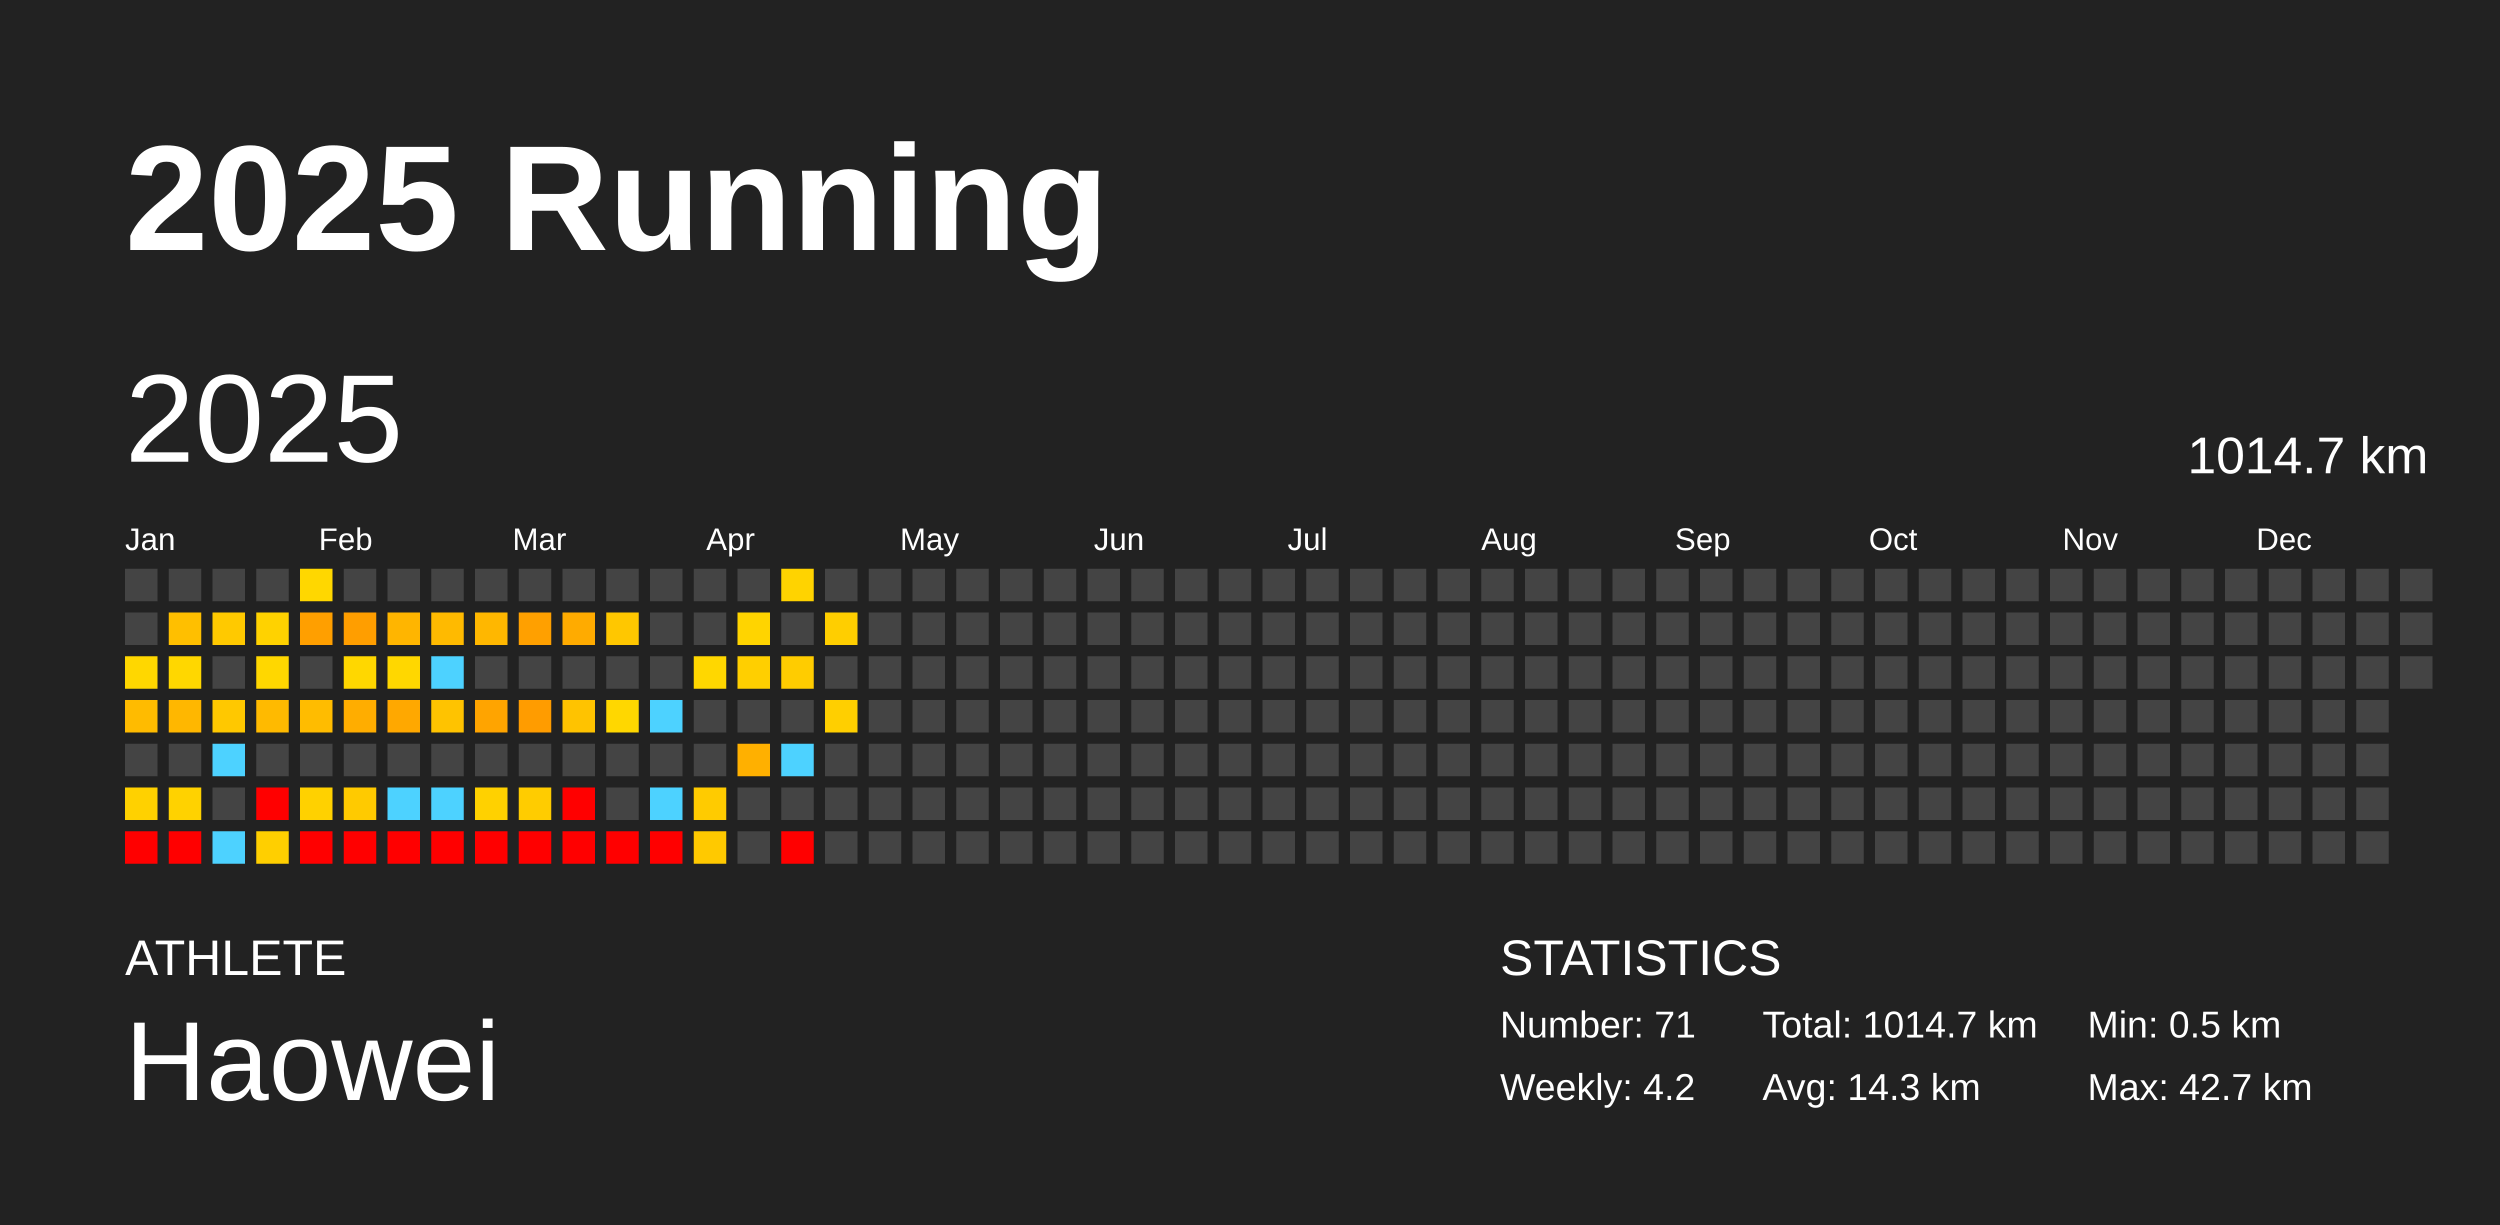
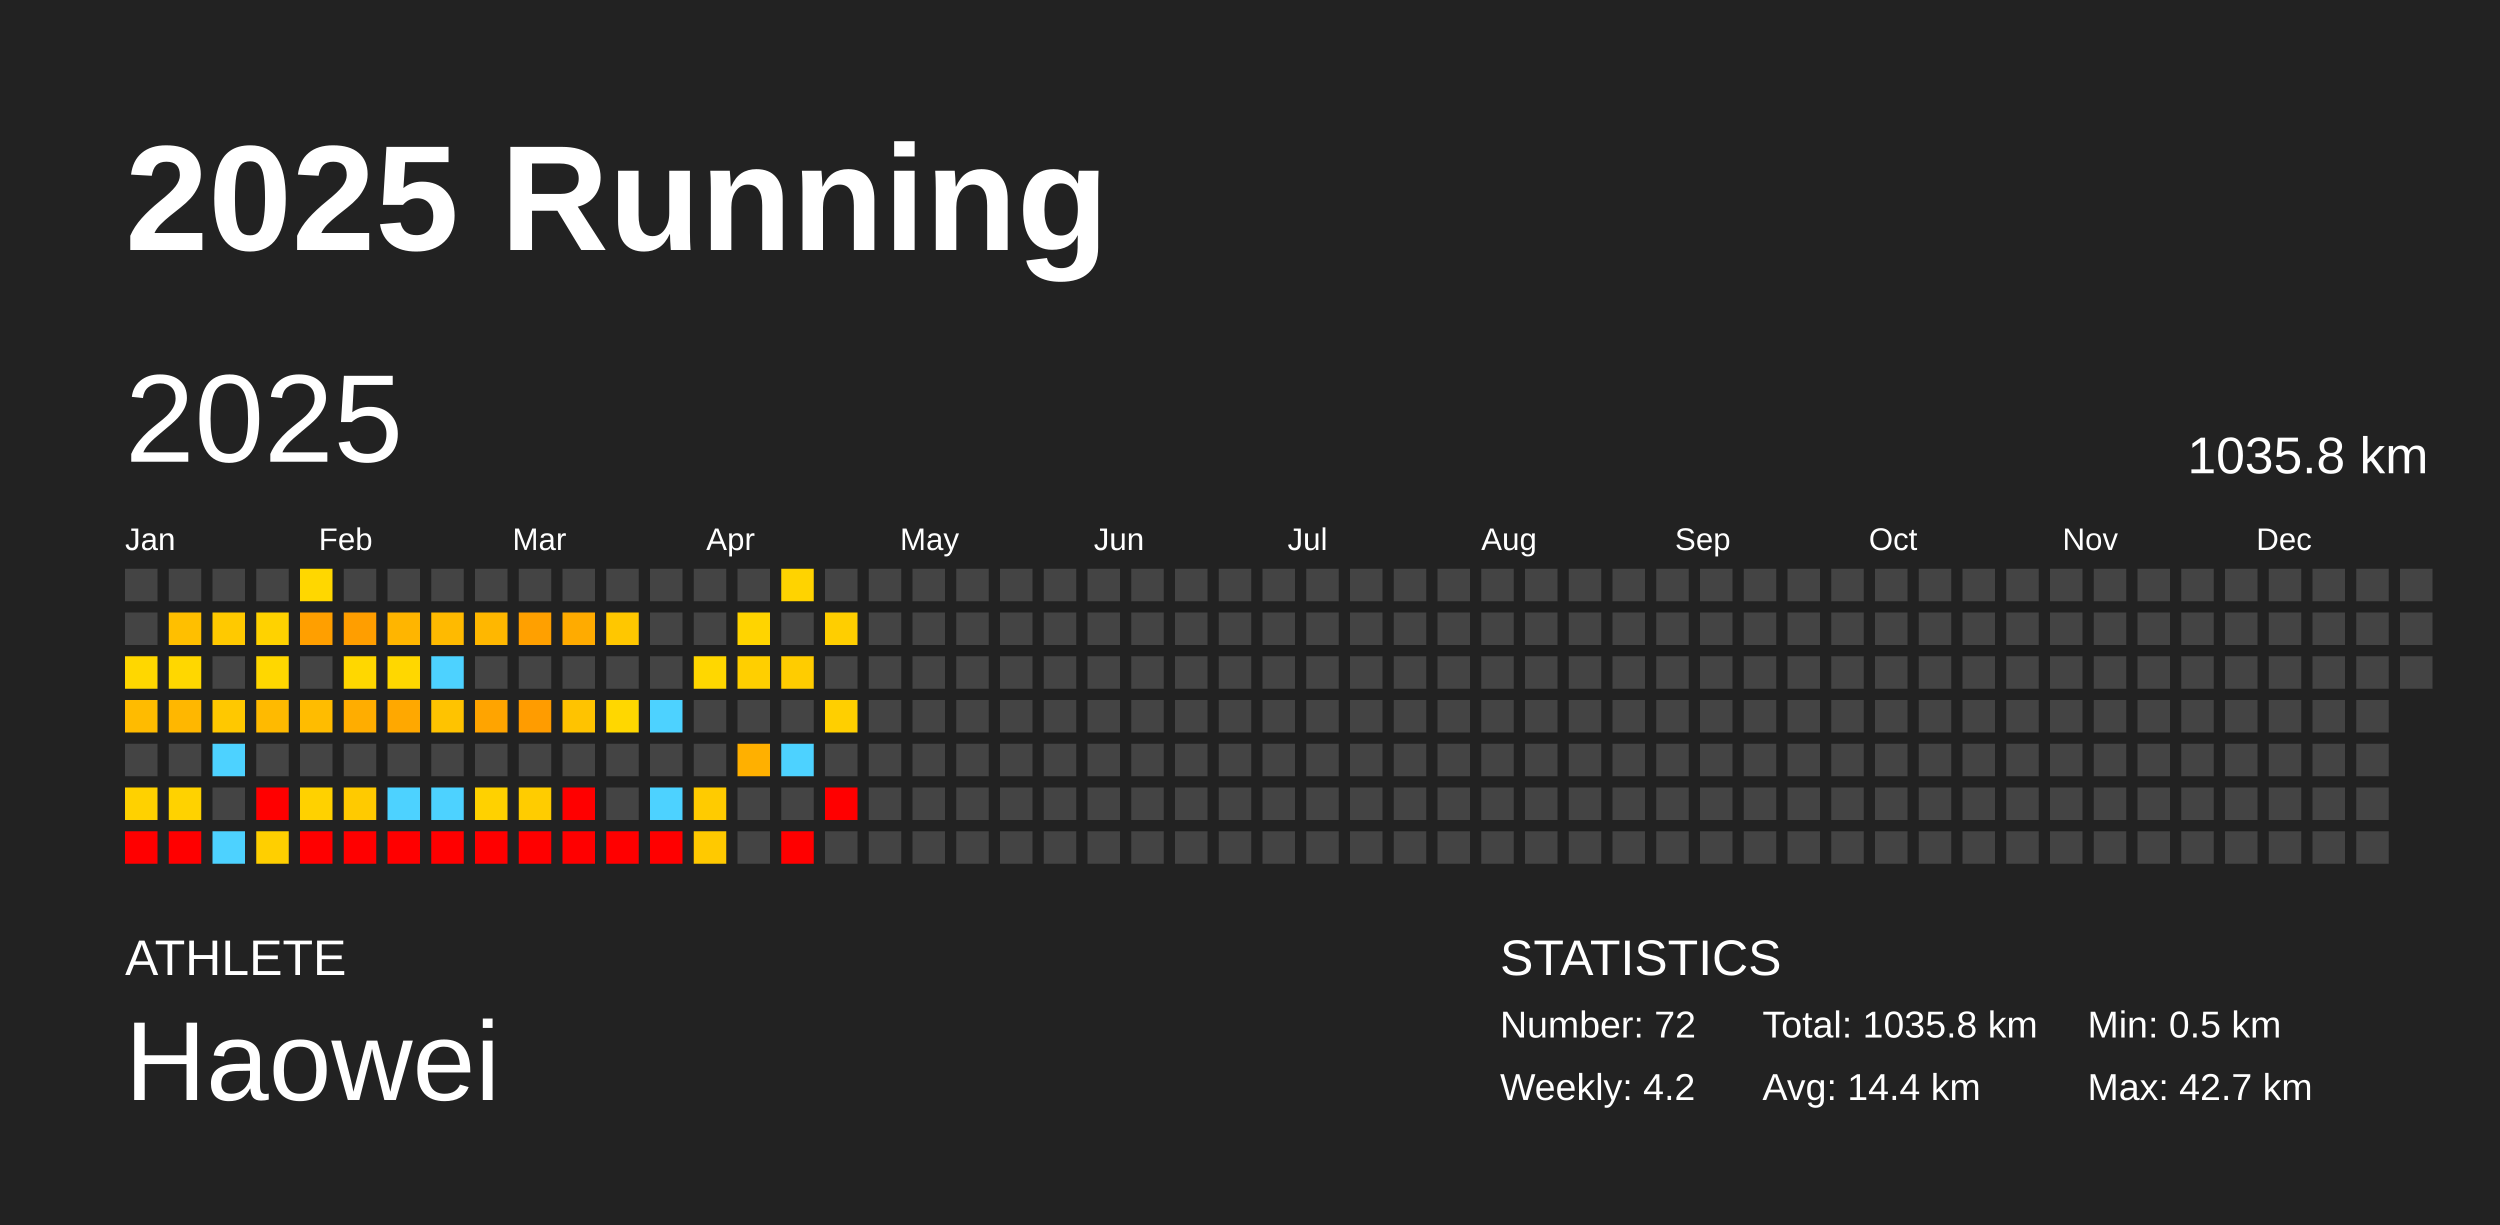
<svg xmlns="http://www.w3.org/2000/svg" baseProfile="full" height="98mm" version="1.1" viewBox="0,0,200,98" width="200mm">
  <defs />
  <rect fill="#222222" height="98" width="200" x="0" y="0" />
  <text fill="#FFFFFF" style="font-size:12px; font-family:Arial; font-weight:bold;" x="10" y="20">2025 Running</text>
  <text fill="#FFFFFF" style="font-size:4px; font-family:Arial" x="10" y="78">ATHLETE</text>
  <text fill="#FFFFFF" style="font-size:9px; font-family:Arial" x="10" y="88">Haowei</text>
  <text fill="#FFFFFF" style="font-size:4px; font-family:Arial" x="120" y="78">STATISTICS</text>
-   <text fill="#FFFFFF" style="font-size:3px; font-family:Arial" x="120" y="83">Number: 71</text>
+   <text fill="#FFFFFF" style="font-size:3px; font-family:Arial" x="120" y="83">Number: 72</text>
  <text fill="#FFFFFF" style="font-size:3px; font-family:Arial" x="120" y="88">Weekly: 4.2</text>
-   <text fill="#FFFFFF" style="font-size:3px; font-family:Arial" x="141" y="83">Total: 1014.7 km</text>
-   <text fill="#FFFFFF" style="font-size:3px; font-family:Arial" x="141" y="88">Avg: 14.3 km</text>
+   <text fill="#FFFFFF" style="font-size:3px; font-family:Arial" x="141" y="83">Total: 1035.8 km</text>
+   <text fill="#FFFFFF" style="font-size:3px; font-family:Arial" x="141" y="88">Avg: 14.4 km</text>
  <text fill="#FFFFFF" style="font-size:3px; font-family:Arial" x="167" y="83">Min: 0.5 km</text>
  <text fill="#FFFFFF" style="font-size:3px; font-family:Arial" x="167" y="88">Max: 42.7 km</text>
  <text dominant-baseline="hanging" fill="#FFFFFF" style="font-size:10.0px; font-family:Arial;" x="10" y="30">2025</text>
-   <text dominant-baseline="hanging" fill="#FFFFFF" style="font-size:4.125px; font-family:Arial;" x="175" y="35">1014.7 km</text>
+   <text dominant-baseline="hanging" fill="#FFFFFF" style="font-size:4.125px; font-family:Arial;" x="175" y="35">1035.8 km</text>
  <text fill="#FFFFFF" style="font-size:2.5px; font-family:Arial" x="10.0" y="44">Jan</text>
  <text fill="#FFFFFF" style="font-size:2.5px; font-family:Arial" x="25.5" y="44">Feb</text>
  <text fill="#FFFFFF" style="font-size:2.5px; font-family:Arial" x="41.0" y="44">Mar</text>
  <text fill="#FFFFFF" style="font-size:2.5px; font-family:Arial" x="56.5" y="44">Apr</text>
  <text fill="#FFFFFF" style="font-size:2.5px; font-family:Arial" x="72.0" y="44">May</text>
  <text fill="#FFFFFF" style="font-size:2.5px; font-family:Arial" x="87.5" y="44">Jun</text>
  <text fill="#FFFFFF" style="font-size:2.5px; font-family:Arial" x="103.0" y="44">Jul</text>
  <text fill="#FFFFFF" style="font-size:2.5px; font-family:Arial" x="118.5" y="44">Aug</text>
  <text fill="#FFFFFF" style="font-size:2.5px; font-family:Arial" x="134.0" y="44">Sep</text>
  <text fill="#FFFFFF" style="font-size:2.5px; font-family:Arial" x="149.5" y="44">Oct</text>
  <text fill="#FFFFFF" style="font-size:2.5px; font-family:Arial" x="165.0" y="44">Nov</text>
  <text fill="#FFFFFF" style="font-size:2.5px; font-family:Arial" x="180.5" y="44">Dec</text>
  <rect fill="#444444" height="2.6" width="2.6" x="10.0" y="45.5" />
  <rect fill="#444444" height="2.6" width="2.6" x="10.0" y="49.0" />
  <rect fill="#ffd700" height="2.6" width="2.6" x="10.0" y="52.5" />
  <rect fill="#ffbb00" height="2.6" width="2.6" x="10.0" y="56.0" />
  <rect fill="#444444" height="2.6" width="2.6" x="10.0" y="59.5" />
  <rect fill="#ffd100" height="2.6" width="2.6" x="10.0" y="63.0" />
  <rect fill="red" height="2.6" width="2.6" x="10.0" y="66.5" />
  <rect fill="#444444" height="2.6" width="2.6" x="13.5" y="45.5" />
  <rect fill="#ffbf00" height="2.6" width="2.6" x="13.5" y="49.0" />
  <rect fill="#ffd700" height="2.6" width="2.6" x="13.5" y="52.5" />
  <rect fill="#ffb700" height="2.6" width="2.6" x="13.5" y="56.0" />
  <rect fill="#444444" height="2.6" width="2.6" x="13.5" y="59.5" />
  <rect fill="#ffd200" height="2.6" width="2.6" x="13.5" y="63.0" />
  <rect fill="red" height="2.6" width="2.6" x="13.5" y="66.5" />
  <rect fill="#444444" height="2.6" width="2.6" x="17.0" y="45.5" />
  <rect fill="#ffc900" height="2.6" width="2.6" x="17.0" y="49.0" />
  <rect fill="#444444" height="2.6" width="2.6" x="17.0" y="52.5" />
  <rect fill="#ffc800" height="2.6" width="2.6" x="17.0" y="56.0" />
  <rect fill="#4dd2ff" height="2.6" width="2.6" x="17.0" y="59.5" />
  <rect fill="#444444" height="2.6" width="2.6" x="17.0" y="63.0" />
  <rect fill="#4dd2ff" height="2.6" width="2.6" x="17.0" y="66.5" />
  <rect fill="#444444" height="2.6" width="2.6" x="20.5" y="45.5" />
  <rect fill="#ffd200" height="2.6" width="2.6" x="20.5" y="49.0" />
  <rect fill="#ffd700" height="2.6" width="2.6" x="20.5" y="52.5" />
  <rect fill="#ffba00" height="2.6" width="2.6" x="20.5" y="56.0" />
  <rect fill="#444444" height="2.6" width="2.6" x="20.5" y="59.5" />
  <rect fill="red" height="2.6" width="2.6" x="20.5" y="63.0" />
  <rect fill="#ffcf00" height="2.6" width="2.6" x="20.5" y="66.5" />
  <rect fill="#ffd700" height="2.6" width="2.6" x="24.0" y="45.5" />
  <rect fill="#ff9f00" height="2.6" width="2.6" x="24.0" y="49.0" />
  <rect fill="#444444" height="2.6" width="2.6" x="24.0" y="52.5" />
  <rect fill="#ffbc00" height="2.6" width="2.6" x="24.0" y="56.0" />
  <rect fill="#444444" height="2.6" width="2.6" x="24.0" y="59.5" />
  <rect fill="#ffd100" height="2.6" width="2.6" x="24.0" y="63.0" />
  <rect fill="red" height="2.6" width="2.6" x="24.0" y="66.5" />
  <rect fill="#444444" height="2.6" width="2.6" x="27.5" y="45.5" />
  <rect fill="#ff9e00" height="2.6" width="2.6" x="27.5" y="49.0" />
  <rect fill="#ffd700" height="2.6" width="2.6" x="27.5" y="52.5" />
  <rect fill="#ffad00" height="2.6" width="2.6" x="27.5" y="56.0" />
  <rect fill="#444444" height="2.6" width="2.6" x="27.5" y="59.5" />
  <rect fill="#ffca00" height="2.6" width="2.6" x="27.5" y="63.0" />
  <rect fill="red" height="2.6" width="2.6" x="27.5" y="66.5" />
  <rect fill="#444444" height="2.6" width="2.6" x="31.0" y="45.5" />
  <rect fill="#ffb500" height="2.6" width="2.6" x="31.0" y="49.0" />
  <rect fill="#ffd700" height="2.6" width="2.6" x="31.0" y="52.5" />
  <rect fill="#ffa800" height="2.6" width="2.6" x="31.0" y="56.0" />
  <rect fill="#444444" height="2.6" width="2.6" x="31.0" y="59.5" />
  <rect fill="#4dd2ff" height="2.6" width="2.6" x="31.0" y="63.0" />
  <rect fill="red" height="2.6" width="2.6" x="31.0" y="66.5" />
  <rect fill="#444444" height="2.6" width="2.6" x="34.5" y="45.5" />
  <rect fill="#ffba00" height="2.6" width="2.6" x="34.5" y="49.0" />
  <rect fill="#4dd2ff" height="2.6" width="2.6" x="34.5" y="52.5" />
  <rect fill="#ffc300" height="2.6" width="2.6" x="34.5" y="56.0" />
  <rect fill="#444444" height="2.6" width="2.6" x="34.5" y="59.5" />
  <rect fill="#4dd2ff" height="2.6" width="2.6" x="34.5" y="63.0" />
  <rect fill="red" height="2.6" width="2.6" x="34.5" y="66.5" />
  <rect fill="#444444" height="2.6" width="2.6" x="38.0" y="45.5" />
  <rect fill="#ffb700" height="2.6" width="2.6" x="38.0" y="49.0" />
  <rect fill="#444444" height="2.6" width="2.6" x="38.0" y="52.5" />
  <rect fill="#ffa400" height="2.6" width="2.6" x="38.0" y="56.0" />
  <rect fill="#444444" height="2.6" width="2.6" x="38.0" y="59.5" />
  <rect fill="#ffd100" height="2.6" width="2.6" x="38.0" y="63.0" />
  <rect fill="red" height="2.6" width="2.6" x="38.0" y="66.5" />
  <rect fill="#444444" height="2.6" width="2.6" x="41.5" y="45.5" />
  <rect fill="#ffa000" height="2.6" width="2.6" x="41.5" y="49.0" />
  <rect fill="#444444" height="2.6" width="2.6" x="41.5" y="52.5" />
  <rect fill="#ff9c00" height="2.6" width="2.6" x="41.5" y="56.0" />
  <rect fill="#444444" height="2.6" width="2.6" x="41.5" y="59.5" />
  <rect fill="#ffcc00" height="2.6" width="2.6" x="41.5" y="63.0" />
  <rect fill="red" height="2.6" width="2.6" x="41.5" y="66.5" />
  <rect fill="#444444" height="2.6" width="2.6" x="45.0" y="45.5" />
  <rect fill="#ffab00" height="2.6" width="2.6" x="45.0" y="49.0" />
  <rect fill="#444444" height="2.6" width="2.6" x="45.0" y="52.5" />
  <rect fill="#ffc300" height="2.6" width="2.6" x="45.0" y="56.0" />
  <rect fill="#444444" height="2.6" width="2.6" x="45.0" y="59.5" />
  <rect fill="red" height="2.6" width="2.6" x="45.0" y="63.0" />
  <rect fill="red" height="2.6" width="2.6" x="45.0" y="66.5" />
  <rect fill="#444444" height="2.6" width="2.6" x="48.5" y="45.5" />
  <rect fill="#ffc700" height="2.6" width="2.6" x="48.5" y="49.0" />
  <rect fill="#444444" height="2.6" width="2.6" x="48.5" y="52.5" />
  <rect fill="#ffd700" height="2.6" width="2.6" x="48.5" y="56.0" />
  <rect fill="#444444" height="2.6" width="2.6" x="48.5" y="59.5" />
  <rect fill="#444444" height="2.6" width="2.6" x="48.5" y="63.0" />
  <rect fill="red" height="2.6" width="2.6" x="48.5" y="66.5" />
  <rect fill="#444444" height="2.6" width="2.6" x="52.0" y="45.5" />
  <rect fill="#444444" height="2.6" width="2.6" x="52.0" y="49.0" />
  <rect fill="#444444" height="2.6" width="2.6" x="52.0" y="52.5" />
  <rect fill="#4dd2ff" height="2.6" width="2.6" x="52.0" y="56.0" />
  <rect fill="#444444" height="2.6" width="2.6" x="52.0" y="59.5" />
  <rect fill="#4dd2ff" height="2.6" width="2.6" x="52.0" y="63.0" />
  <rect fill="red" height="2.6" width="2.6" x="52.0" y="66.5" />
  <rect fill="#444444" height="2.6" width="2.6" x="55.5" y="45.5" />
  <rect fill="#444444" height="2.6" width="2.6" x="55.5" y="49.0" />
  <rect fill="#ffd700" height="2.6" width="2.6" x="55.5" y="52.5" />
  <rect fill="#444444" height="2.6" width="2.6" x="55.5" y="56.0" />
  <rect fill="#444444" height="2.6" width="2.6" x="55.5" y="59.5" />
  <rect fill="#ffcb00" height="2.6" width="2.6" x="55.5" y="63.0" />
  <rect fill="#ffc900" height="2.6" width="2.6" x="55.5" y="66.5" />
  <rect fill="#444444" height="2.6" width="2.6" x="59.0" y="45.5" />
  <rect fill="#ffd400" height="2.6" width="2.6" x="59.0" y="49.0" />
  <rect fill="#ffcf00" height="2.6" width="2.6" x="59.0" y="52.5" />
  <rect fill="#444444" height="2.6" width="2.6" x="59.0" y="56.0" />
  <rect fill="#ffb000" height="2.6" width="2.6" x="59.0" y="59.5" />
  <rect fill="#444444" height="2.6" width="2.6" x="59.0" y="63.0" />
  <rect fill="#444444" height="2.6" width="2.6" x="59.0" y="66.5" />
  <rect fill="#ffd300" height="2.6" width="2.6" x="62.5" y="45.5" />
  <rect fill="#444444" height="2.6" width="2.6" x="62.5" y="49.0" />
  <rect fill="#ffcc00" height="2.6" width="2.6" x="62.5" y="52.5" />
  <rect fill="#444444" height="2.6" width="2.6" x="62.5" y="56.0" />
  <rect fill="#4dd2ff" height="2.6" width="2.6" x="62.5" y="59.5" />
  <rect fill="#444444" height="2.6" width="2.6" x="62.5" y="63.0" />
  <rect fill="red" height="2.6" width="2.6" x="62.5" y="66.5" />
  <rect fill="#444444" height="2.6" width="2.6" x="66.0" y="45.5" />
  <rect fill="#ffce00" height="2.6" width="2.6" x="66.0" y="49.0" />
  <rect fill="#444444" height="2.6" width="2.6" x="66.0" y="52.5" />
  <rect fill="#ffcf00" height="2.6" width="2.6" x="66.0" y="56.0" />
  <rect fill="#444444" height="2.6" width="2.6" x="66.0" y="59.5" />
-   <rect fill="#444444" height="2.6" width="2.6" x="66.0" y="63.0" />
+   <rect fill="red" height="2.6" width="2.6" x="66.0" y="63.0" />
  <rect fill="#444444" height="2.6" width="2.6" x="66.0" y="66.5" />
  <rect fill="#444444" height="2.6" width="2.6" x="69.5" y="45.5" />
  <rect fill="#444444" height="2.6" width="2.6" x="69.5" y="49.0" />
  <rect fill="#444444" height="2.6" width="2.6" x="69.5" y="52.5" />
  <rect fill="#444444" height="2.6" width="2.6" x="69.5" y="56.0" />
  <rect fill="#444444" height="2.6" width="2.6" x="69.5" y="59.5" />
  <rect fill="#444444" height="2.6" width="2.6" x="69.5" y="63.0" />
  <rect fill="#444444" height="2.6" width="2.6" x="69.5" y="66.5" />
  <rect fill="#444444" height="2.6" width="2.6" x="73.0" y="45.5" />
  <rect fill="#444444" height="2.6" width="2.6" x="73.0" y="49.0" />
  <rect fill="#444444" height="2.6" width="2.6" x="73.0" y="52.5" />
  <rect fill="#444444" height="2.6" width="2.6" x="73.0" y="56.0" />
  <rect fill="#444444" height="2.6" width="2.6" x="73.0" y="59.5" />
  <rect fill="#444444" height="2.6" width="2.6" x="73.0" y="63.0" />
  <rect fill="#444444" height="2.6" width="2.6" x="73.0" y="66.5" />
  <rect fill="#444444" height="2.6" width="2.6" x="76.5" y="45.5" />
  <rect fill="#444444" height="2.6" width="2.6" x="76.5" y="49.0" />
  <rect fill="#444444" height="2.6" width="2.6" x="76.5" y="52.5" />
  <rect fill="#444444" height="2.6" width="2.6" x="76.5" y="56.0" />
  <rect fill="#444444" height="2.6" width="2.6" x="76.5" y="59.5" />
  <rect fill="#444444" height="2.6" width="2.6" x="76.5" y="63.0" />
  <rect fill="#444444" height="2.6" width="2.6" x="76.5" y="66.5" />
  <rect fill="#444444" height="2.6" width="2.6" x="80.0" y="45.5" />
  <rect fill="#444444" height="2.6" width="2.6" x="80.0" y="49.0" />
  <rect fill="#444444" height="2.6" width="2.6" x="80.0" y="52.5" />
  <rect fill="#444444" height="2.6" width="2.6" x="80.0" y="56.0" />
  <rect fill="#444444" height="2.6" width="2.6" x="80.0" y="59.5" />
  <rect fill="#444444" height="2.6" width="2.6" x="80.0" y="63.0" />
  <rect fill="#444444" height="2.6" width="2.6" x="80.0" y="66.5" />
  <rect fill="#444444" height="2.6" width="2.6" x="83.5" y="45.5" />
  <rect fill="#444444" height="2.6" width="2.6" x="83.5" y="49.0" />
  <rect fill="#444444" height="2.6" width="2.6" x="83.5" y="52.5" />
  <rect fill="#444444" height="2.6" width="2.6" x="83.5" y="56.0" />
  <rect fill="#444444" height="2.6" width="2.6" x="83.5" y="59.5" />
  <rect fill="#444444" height="2.6" width="2.6" x="83.5" y="63.0" />
  <rect fill="#444444" height="2.6" width="2.6" x="83.5" y="66.5" />
  <rect fill="#444444" height="2.6" width="2.6" x="87.0" y="45.5" />
  <rect fill="#444444" height="2.6" width="2.6" x="87.0" y="49.0" />
  <rect fill="#444444" height="2.6" width="2.6" x="87.0" y="52.5" />
  <rect fill="#444444" height="2.6" width="2.6" x="87.0" y="56.0" />
  <rect fill="#444444" height="2.6" width="2.6" x="87.0" y="59.5" />
  <rect fill="#444444" height="2.6" width="2.6" x="87.0" y="63.0" />
  <rect fill="#444444" height="2.6" width="2.6" x="87.0" y="66.5" />
  <rect fill="#444444" height="2.6" width="2.6" x="90.5" y="45.5" />
  <rect fill="#444444" height="2.6" width="2.6" x="90.5" y="49.0" />
  <rect fill="#444444" height="2.6" width="2.6" x="90.5" y="52.5" />
  <rect fill="#444444" height="2.6" width="2.6" x="90.5" y="56.0" />
  <rect fill="#444444" height="2.6" width="2.6" x="90.5" y="59.5" />
  <rect fill="#444444" height="2.6" width="2.6" x="90.5" y="63.0" />
  <rect fill="#444444" height="2.6" width="2.6" x="90.5" y="66.5" />
  <rect fill="#444444" height="2.6" width="2.6" x="94.0" y="45.5" />
  <rect fill="#444444" height="2.6" width="2.6" x="94.0" y="49.0" />
  <rect fill="#444444" height="2.6" width="2.6" x="94.0" y="52.5" />
  <rect fill="#444444" height="2.6" width="2.6" x="94.0" y="56.0" />
  <rect fill="#444444" height="2.6" width="2.6" x="94.0" y="59.5" />
  <rect fill="#444444" height="2.6" width="2.6" x="94.0" y="63.0" />
  <rect fill="#444444" height="2.6" width="2.6" x="94.0" y="66.5" />
  <rect fill="#444444" height="2.6" width="2.6" x="97.5" y="45.5" />
  <rect fill="#444444" height="2.6" width="2.6" x="97.5" y="49.0" />
  <rect fill="#444444" height="2.6" width="2.6" x="97.5" y="52.5" />
  <rect fill="#444444" height="2.6" width="2.6" x="97.5" y="56.0" />
  <rect fill="#444444" height="2.6" width="2.6" x="97.5" y="59.5" />
  <rect fill="#444444" height="2.6" width="2.6" x="97.5" y="63.0" />
  <rect fill="#444444" height="2.6" width="2.6" x="97.5" y="66.5" />
  <rect fill="#444444" height="2.6" width="2.6" x="101.0" y="45.5" />
  <rect fill="#444444" height="2.6" width="2.6" x="101.0" y="49.0" />
  <rect fill="#444444" height="2.6" width="2.6" x="101.0" y="52.5" />
  <rect fill="#444444" height="2.6" width="2.6" x="101.0" y="56.0" />
  <rect fill="#444444" height="2.6" width="2.6" x="101.0" y="59.5" />
  <rect fill="#444444" height="2.6" width="2.6" x="101.0" y="63.0" />
  <rect fill="#444444" height="2.6" width="2.6" x="101.0" y="66.5" />
  <rect fill="#444444" height="2.6" width="2.6" x="104.5" y="45.5" />
  <rect fill="#444444" height="2.6" width="2.6" x="104.5" y="49.0" />
  <rect fill="#444444" height="2.6" width="2.6" x="104.5" y="52.5" />
  <rect fill="#444444" height="2.6" width="2.6" x="104.5" y="56.0" />
  <rect fill="#444444" height="2.6" width="2.6" x="104.5" y="59.5" />
  <rect fill="#444444" height="2.6" width="2.6" x="104.5" y="63.0" />
  <rect fill="#444444" height="2.6" width="2.6" x="104.5" y="66.5" />
  <rect fill="#444444" height="2.6" width="2.6" x="108.0" y="45.5" />
  <rect fill="#444444" height="2.6" width="2.6" x="108.0" y="49.0" />
  <rect fill="#444444" height="2.6" width="2.6" x="108.0" y="52.5" />
  <rect fill="#444444" height="2.6" width="2.6" x="108.0" y="56.0" />
  <rect fill="#444444" height="2.6" width="2.6" x="108.0" y="59.5" />
  <rect fill="#444444" height="2.6" width="2.6" x="108.0" y="63.0" />
  <rect fill="#444444" height="2.6" width="2.6" x="108.0" y="66.5" />
  <rect fill="#444444" height="2.6" width="2.6" x="111.5" y="45.5" />
  <rect fill="#444444" height="2.6" width="2.6" x="111.5" y="49.0" />
  <rect fill="#444444" height="2.6" width="2.6" x="111.5" y="52.5" />
  <rect fill="#444444" height="2.6" width="2.6" x="111.5" y="56.0" />
  <rect fill="#444444" height="2.6" width="2.6" x="111.5" y="59.5" />
  <rect fill="#444444" height="2.6" width="2.6" x="111.5" y="63.0" />
  <rect fill="#444444" height="2.6" width="2.6" x="111.5" y="66.5" />
  <rect fill="#444444" height="2.6" width="2.6" x="115.0" y="45.5" />
  <rect fill="#444444" height="2.6" width="2.6" x="115.0" y="49.0" />
  <rect fill="#444444" height="2.6" width="2.6" x="115.0" y="52.5" />
  <rect fill="#444444" height="2.6" width="2.6" x="115.0" y="56.0" />
  <rect fill="#444444" height="2.6" width="2.6" x="115.0" y="59.5" />
  <rect fill="#444444" height="2.6" width="2.6" x="115.0" y="63.0" />
  <rect fill="#444444" height="2.6" width="2.6" x="115.0" y="66.5" />
  <rect fill="#444444" height="2.6" width="2.6" x="118.5" y="45.5" />
  <rect fill="#444444" height="2.6" width="2.6" x="118.5" y="49.0" />
  <rect fill="#444444" height="2.6" width="2.6" x="118.5" y="52.5" />
  <rect fill="#444444" height="2.6" width="2.6" x="118.5" y="56.0" />
  <rect fill="#444444" height="2.6" width="2.6" x="118.5" y="59.5" />
  <rect fill="#444444" height="2.6" width="2.6" x="118.5" y="63.0" />
  <rect fill="#444444" height="2.6" width="2.6" x="118.5" y="66.5" />
  <rect fill="#444444" height="2.6" width="2.6" x="122.0" y="45.5" />
  <rect fill="#444444" height="2.6" width="2.6" x="122.0" y="49.0" />
  <rect fill="#444444" height="2.6" width="2.6" x="122.0" y="52.5" />
  <rect fill="#444444" height="2.6" width="2.6" x="122.0" y="56.0" />
  <rect fill="#444444" height="2.6" width="2.6" x="122.0" y="59.5" />
  <rect fill="#444444" height="2.6" width="2.6" x="122.0" y="63.0" />
  <rect fill="#444444" height="2.6" width="2.6" x="122.0" y="66.5" />
  <rect fill="#444444" height="2.6" width="2.6" x="125.5" y="45.5" />
  <rect fill="#444444" height="2.6" width="2.6" x="125.5" y="49.0" />
  <rect fill="#444444" height="2.6" width="2.6" x="125.5" y="52.5" />
  <rect fill="#444444" height="2.6" width="2.6" x="125.5" y="56.0" />
  <rect fill="#444444" height="2.6" width="2.6" x="125.5" y="59.5" />
  <rect fill="#444444" height="2.6" width="2.6" x="125.5" y="63.0" />
  <rect fill="#444444" height="2.6" width="2.6" x="125.5" y="66.5" />
  <rect fill="#444444" height="2.6" width="2.6" x="129.0" y="45.5" />
  <rect fill="#444444" height="2.6" width="2.6" x="129.0" y="49.0" />
  <rect fill="#444444" height="2.6" width="2.6" x="129.0" y="52.5" />
  <rect fill="#444444" height="2.6" width="2.6" x="129.0" y="56.0" />
  <rect fill="#444444" height="2.6" width="2.6" x="129.0" y="59.5" />
  <rect fill="#444444" height="2.6" width="2.6" x="129.0" y="63.0" />
  <rect fill="#444444" height="2.6" width="2.6" x="129.0" y="66.5" />
  <rect fill="#444444" height="2.6" width="2.6" x="132.5" y="45.5" />
  <rect fill="#444444" height="2.6" width="2.6" x="132.5" y="49.0" />
  <rect fill="#444444" height="2.6" width="2.6" x="132.5" y="52.5" />
  <rect fill="#444444" height="2.6" width="2.6" x="132.5" y="56.0" />
  <rect fill="#444444" height="2.6" width="2.6" x="132.5" y="59.5" />
  <rect fill="#444444" height="2.6" width="2.6" x="132.5" y="63.0" />
  <rect fill="#444444" height="2.6" width="2.6" x="132.5" y="66.5" />
  <rect fill="#444444" height="2.6" width="2.6" x="136.0" y="45.5" />
  <rect fill="#444444" height="2.6" width="2.6" x="136.0" y="49.0" />
  <rect fill="#444444" height="2.6" width="2.6" x="136.0" y="52.5" />
  <rect fill="#444444" height="2.6" width="2.6" x="136.0" y="56.0" />
  <rect fill="#444444" height="2.6" width="2.6" x="136.0" y="59.5" />
  <rect fill="#444444" height="2.6" width="2.6" x="136.0" y="63.0" />
  <rect fill="#444444" height="2.6" width="2.6" x="136.0" y="66.5" />
  <rect fill="#444444" height="2.6" width="2.6" x="139.5" y="45.5" />
  <rect fill="#444444" height="2.6" width="2.6" x="139.5" y="49.0" />
  <rect fill="#444444" height="2.6" width="2.6" x="139.5" y="52.5" />
  <rect fill="#444444" height="2.6" width="2.6" x="139.5" y="56.0" />
  <rect fill="#444444" height="2.6" width="2.6" x="139.5" y="59.5" />
  <rect fill="#444444" height="2.6" width="2.6" x="139.5" y="63.0" />
  <rect fill="#444444" height="2.6" width="2.6" x="139.5" y="66.5" />
  <rect fill="#444444" height="2.6" width="2.6" x="143.0" y="45.5" />
  <rect fill="#444444" height="2.6" width="2.6" x="143.0" y="49.0" />
  <rect fill="#444444" height="2.6" width="2.6" x="143.0" y="52.5" />
  <rect fill="#444444" height="2.6" width="2.6" x="143.0" y="56.0" />
  <rect fill="#444444" height="2.6" width="2.6" x="143.0" y="59.5" />
  <rect fill="#444444" height="2.6" width="2.6" x="143.0" y="63.0" />
  <rect fill="#444444" height="2.6" width="2.6" x="143.0" y="66.5" />
  <rect fill="#444444" height="2.6" width="2.6" x="146.5" y="45.5" />
  <rect fill="#444444" height="2.6" width="2.6" x="146.5" y="49.0" />
  <rect fill="#444444" height="2.6" width="2.6" x="146.5" y="52.5" />
  <rect fill="#444444" height="2.6" width="2.6" x="146.5" y="56.0" />
  <rect fill="#444444" height="2.6" width="2.6" x="146.5" y="59.5" />
  <rect fill="#444444" height="2.6" width="2.6" x="146.5" y="63.0" />
  <rect fill="#444444" height="2.6" width="2.6" x="146.5" y="66.5" />
  <rect fill="#444444" height="2.6" width="2.6" x="150.0" y="45.5" />
  <rect fill="#444444" height="2.6" width="2.6" x="150.0" y="49.0" />
  <rect fill="#444444" height="2.6" width="2.6" x="150.0" y="52.5" />
  <rect fill="#444444" height="2.6" width="2.6" x="150.0" y="56.0" />
  <rect fill="#444444" height="2.6" width="2.6" x="150.0" y="59.5" />
  <rect fill="#444444" height="2.6" width="2.6" x="150.0" y="63.0" />
  <rect fill="#444444" height="2.6" width="2.6" x="150.0" y="66.5" />
  <rect fill="#444444" height="2.6" width="2.6" x="153.5" y="45.5" />
  <rect fill="#444444" height="2.6" width="2.6" x="153.5" y="49.0" />
  <rect fill="#444444" height="2.6" width="2.6" x="153.5" y="52.5" />
  <rect fill="#444444" height="2.6" width="2.6" x="153.5" y="56.0" />
  <rect fill="#444444" height="2.6" width="2.6" x="153.5" y="59.5" />
  <rect fill="#444444" height="2.6" width="2.6" x="153.5" y="63.0" />
  <rect fill="#444444" height="2.6" width="2.6" x="153.5" y="66.5" />
  <rect fill="#444444" height="2.6" width="2.6" x="157.0" y="45.5" />
  <rect fill="#444444" height="2.6" width="2.6" x="157.0" y="49.0" />
  <rect fill="#444444" height="2.6" width="2.6" x="157.0" y="52.5" />
  <rect fill="#444444" height="2.6" width="2.6" x="157.0" y="56.0" />
  <rect fill="#444444" height="2.6" width="2.6" x="157.0" y="59.5" />
  <rect fill="#444444" height="2.6" width="2.6" x="157.0" y="63.0" />
  <rect fill="#444444" height="2.6" width="2.6" x="157.0" y="66.5" />
  <rect fill="#444444" height="2.6" width="2.6" x="160.5" y="45.5" />
  <rect fill="#444444" height="2.6" width="2.6" x="160.5" y="49.0" />
  <rect fill="#444444" height="2.6" width="2.6" x="160.5" y="52.5" />
  <rect fill="#444444" height="2.6" width="2.6" x="160.5" y="56.0" />
  <rect fill="#444444" height="2.6" width="2.6" x="160.5" y="59.5" />
  <rect fill="#444444" height="2.6" width="2.6" x="160.5" y="63.0" />
  <rect fill="#444444" height="2.6" width="2.6" x="160.5" y="66.5" />
  <rect fill="#444444" height="2.6" width="2.6" x="164.0" y="45.5" />
  <rect fill="#444444" height="2.6" width="2.6" x="164.0" y="49.0" />
  <rect fill="#444444" height="2.6" width="2.6" x="164.0" y="52.5" />
  <rect fill="#444444" height="2.6" width="2.6" x="164.0" y="56.0" />
  <rect fill="#444444" height="2.6" width="2.6" x="164.0" y="59.5" />
  <rect fill="#444444" height="2.6" width="2.6" x="164.0" y="63.0" />
  <rect fill="#444444" height="2.6" width="2.6" x="164.0" y="66.5" />
  <rect fill="#444444" height="2.6" width="2.6" x="167.5" y="45.5" />
  <rect fill="#444444" height="2.6" width="2.6" x="167.5" y="49.0" />
  <rect fill="#444444" height="2.6" width="2.6" x="167.5" y="52.5" />
  <rect fill="#444444" height="2.6" width="2.6" x="167.5" y="56.0" />
  <rect fill="#444444" height="2.6" width="2.6" x="167.5" y="59.5" />
  <rect fill="#444444" height="2.6" width="2.6" x="167.5" y="63.0" />
  <rect fill="#444444" height="2.6" width="2.6" x="167.5" y="66.5" />
  <rect fill="#444444" height="2.6" width="2.6" x="171.0" y="45.5" />
  <rect fill="#444444" height="2.6" width="2.6" x="171.0" y="49.0" />
  <rect fill="#444444" height="2.6" width="2.6" x="171.0" y="52.5" />
  <rect fill="#444444" height="2.6" width="2.6" x="171.0" y="56.0" />
  <rect fill="#444444" height="2.6" width="2.6" x="171.0" y="59.5" />
  <rect fill="#444444" height="2.6" width="2.6" x="171.0" y="63.0" />
  <rect fill="#444444" height="2.6" width="2.6" x="171.0" y="66.5" />
  <rect fill="#444444" height="2.6" width="2.6" x="174.5" y="45.5" />
  <rect fill="#444444" height="2.6" width="2.6" x="174.5" y="49.0" />
  <rect fill="#444444" height="2.6" width="2.6" x="174.5" y="52.5" />
  <rect fill="#444444" height="2.6" width="2.6" x="174.5" y="56.0" />
  <rect fill="#444444" height="2.6" width="2.6" x="174.5" y="59.5" />
  <rect fill="#444444" height="2.6" width="2.6" x="174.5" y="63.0" />
  <rect fill="#444444" height="2.6" width="2.6" x="174.5" y="66.5" />
  <rect fill="#444444" height="2.6" width="2.6" x="178.0" y="45.5" />
  <rect fill="#444444" height="2.6" width="2.6" x="178.0" y="49.0" />
  <rect fill="#444444" height="2.6" width="2.6" x="178.0" y="52.5" />
  <rect fill="#444444" height="2.6" width="2.6" x="178.0" y="56.0" />
  <rect fill="#444444" height="2.6" width="2.6" x="178.0" y="59.5" />
  <rect fill="#444444" height="2.6" width="2.6" x="178.0" y="63.0" />
  <rect fill="#444444" height="2.6" width="2.6" x="178.0" y="66.5" />
  <rect fill="#444444" height="2.6" width="2.6" x="181.5" y="45.5" />
  <rect fill="#444444" height="2.6" width="2.6" x="181.5" y="49.0" />
  <rect fill="#444444" height="2.6" width="2.6" x="181.5" y="52.5" />
  <rect fill="#444444" height="2.6" width="2.6" x="181.5" y="56.0" />
  <rect fill="#444444" height="2.6" width="2.6" x="181.5" y="59.5" />
  <rect fill="#444444" height="2.6" width="2.6" x="181.5" y="63.0" />
  <rect fill="#444444" height="2.6" width="2.6" x="181.5" y="66.5" />
  <rect fill="#444444" height="2.6" width="2.6" x="185.0" y="45.5" />
  <rect fill="#444444" height="2.6" width="2.6" x="185.0" y="49.0" />
  <rect fill="#444444" height="2.6" width="2.6" x="185.0" y="52.5" />
  <rect fill="#444444" height="2.6" width="2.6" x="185.0" y="56.0" />
  <rect fill="#444444" height="2.6" width="2.6" x="185.0" y="59.5" />
  <rect fill="#444444" height="2.6" width="2.6" x="185.0" y="63.0" />
  <rect fill="#444444" height="2.6" width="2.6" x="185.0" y="66.5" />
  <rect fill="#444444" height="2.6" width="2.6" x="188.5" y="45.5" />
  <rect fill="#444444" height="2.6" width="2.6" x="188.5" y="49.0" />
  <rect fill="#444444" height="2.6" width="2.6" x="188.5" y="52.5" />
  <rect fill="#444444" height="2.6" width="2.6" x="188.5" y="56.0" />
  <rect fill="#444444" height="2.6" width="2.6" x="188.5" y="59.5" />
  <rect fill="#444444" height="2.6" width="2.6" x="188.5" y="63.0" />
  <rect fill="#444444" height="2.6" width="2.6" x="188.5" y="66.5" />
  <rect fill="#444444" height="2.6" width="2.6" x="192.0" y="45.5" />
  <rect fill="#444444" height="2.6" width="2.6" x="192.0" y="49.0" />
  <rect fill="#444444" height="2.6" width="2.6" x="192.0" y="52.5" />
</svg>
